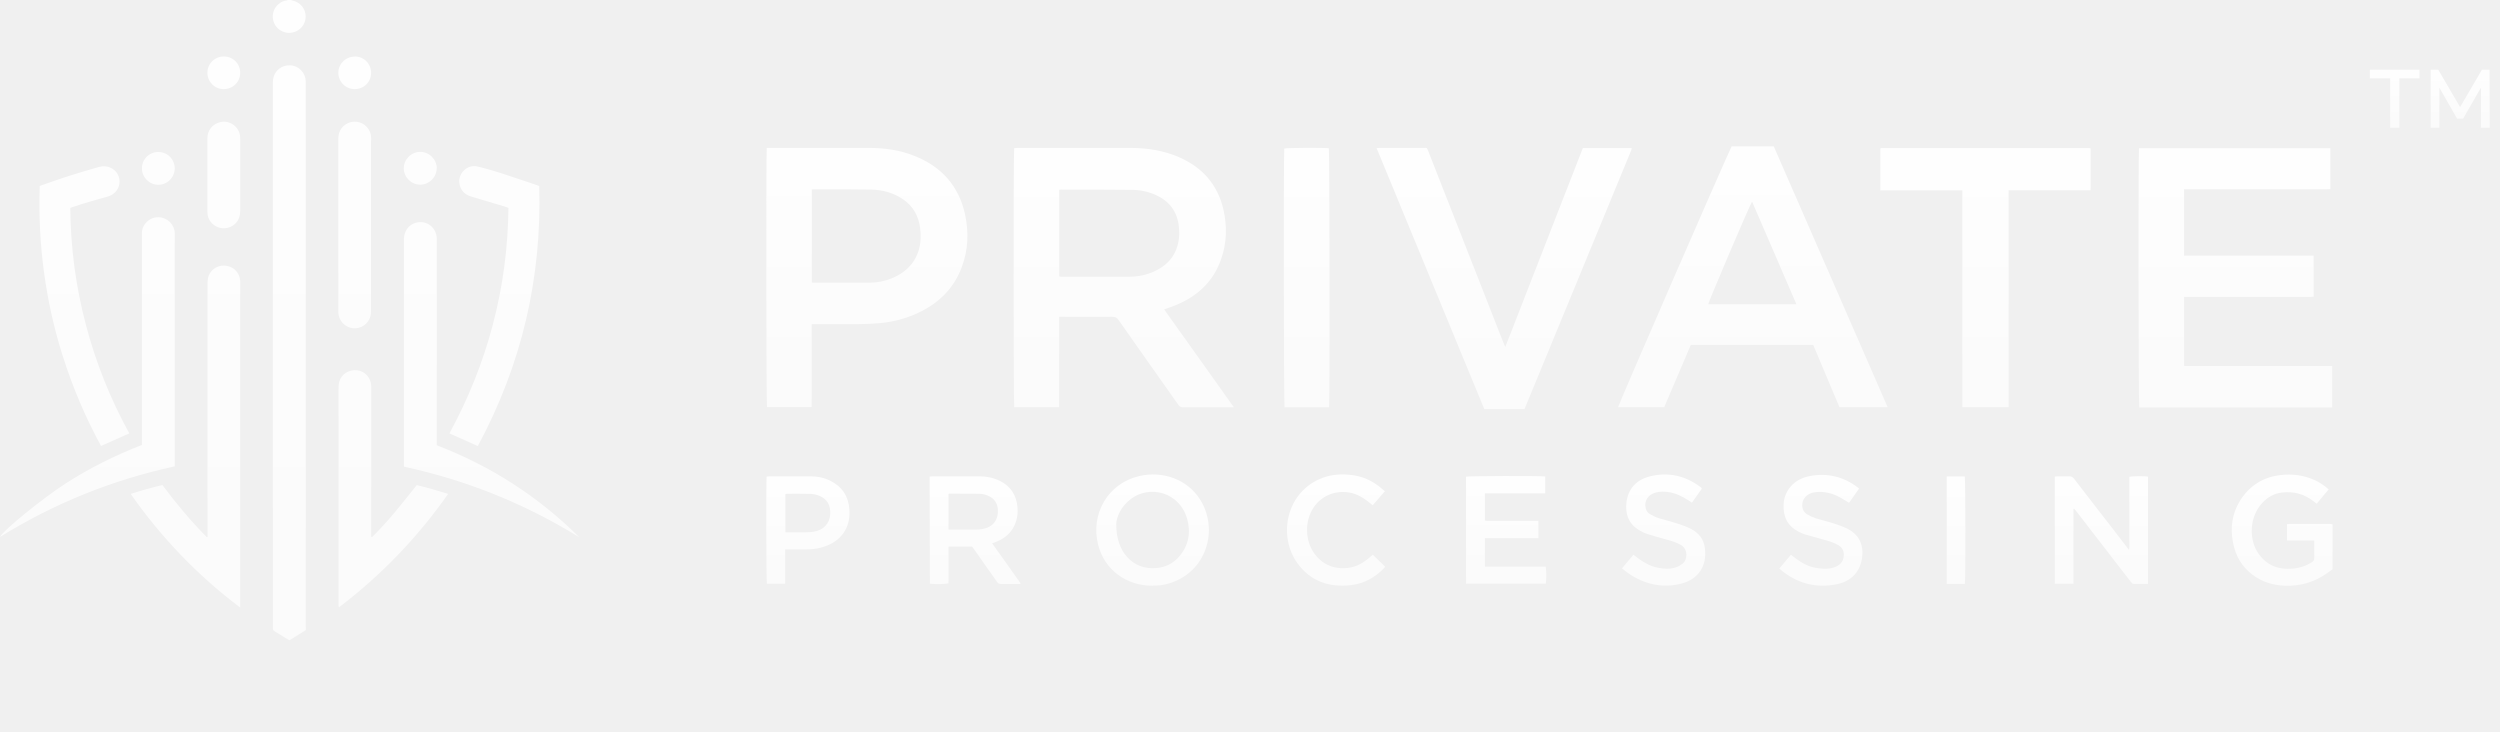
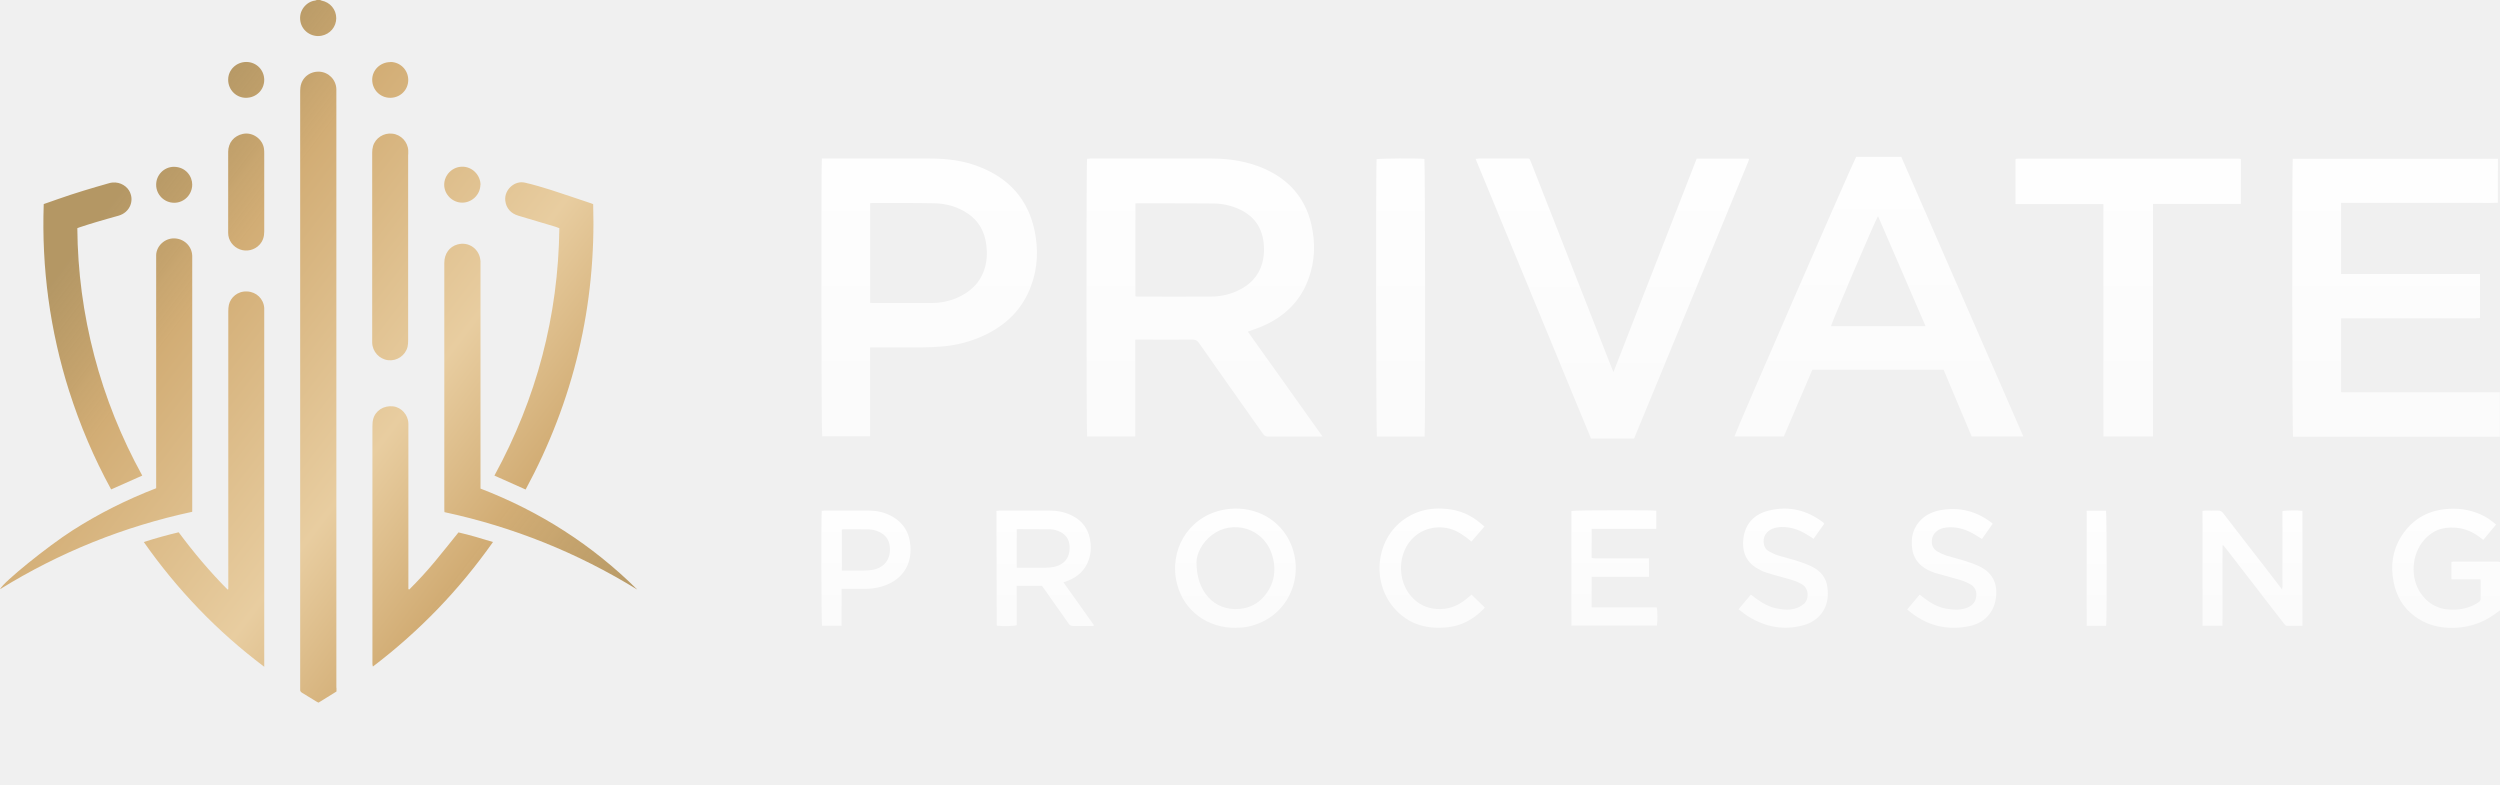
- <svg xmlns="http://www.w3.org/2000/svg" width="164" height="48" viewBox="0 0 164 48" fill="none">
-   <g clip-path="url(#clip0_216_559)">
-     <path d="M153 26.728H140.333C140.285 26.56 140.269 10.048 140.317 9.72H152.872V12.408C152.337 12.432 151.809 12.408 151.282 12.416C150.746 12.416 150.203 12.416 149.668 12.416H143.274V16.768H151.777V19.464C151.697 19.464 151.609 19.48 151.53 19.48C150.746 19.48 149.963 19.48 149.188 19.48C147.31 19.48 145.432 19.48 143.546 19.48C143.458 19.48 143.37 19.48 143.274 19.48V23.984C143.274 23.984 143.282 24 143.29 24C143.29 24 143.298 24.008 143.306 24.008C143.37 24.008 143.442 24.008 143.506 24.008C146.671 24.008 149.827 24.008 152.992 24.008V26.704L153 26.728Z" fill="url(#paint0_linear_216_559)" />
-     <path d="M153 37.352C152.88 37.44 152.76 37.52 152.648 37.608C151.809 38.2 150.882 38.464 149.859 38.424C149.084 38.392 148.381 38.168 147.765 37.704C147.062 37.176 146.647 36.456 146.487 35.6C146.295 34.616 146.423 33.672 146.966 32.816C147.59 31.832 148.493 31.28 149.651 31.16C150.395 31.08 151.122 31.176 151.809 31.48C152.153 31.632 152.465 31.84 152.76 32.104C152.497 32.416 152.241 32.72 151.977 33.04C151.905 32.984 151.841 32.936 151.777 32.888C151.162 32.408 150.459 32.216 149.683 32.312C149.164 32.376 148.74 32.624 148.389 33.008C147.582 33.888 147.478 35.376 148.181 36.352C148.716 37.096 149.468 37.376 150.363 37.304C150.834 37.272 151.274 37.128 151.673 36.872C151.769 36.808 151.817 36.744 151.817 36.624C151.809 36.288 151.817 35.944 151.817 35.608C151.817 35.568 151.817 35.52 151.809 35.456H150.027V34.384C150.083 34.384 150.139 34.368 150.195 34.368C151.082 34.368 151.961 34.368 152.848 34.368C152.904 34.368 152.96 34.384 153.016 34.4V37.368L153 37.352Z" fill="url(#paint1_linear_216_559)" />
-     <path d="M69.479 20.8V26.712H66.53C66.49 26.56 66.475 9.992 66.53 9.72C66.586 9.72 66.65 9.704 66.714 9.704C69.2 9.704 71.685 9.704 74.162 9.704C75.249 9.704 76.32 9.872 77.327 10.304C78.862 10.968 79.868 12.088 80.252 13.728C80.508 14.84 80.484 15.96 80.092 17.04C79.581 18.464 78.566 19.416 77.191 19.992C76.928 20.104 76.656 20.192 76.368 20.296C77.886 22.432 79.405 24.56 80.939 26.712C80.835 26.712 80.772 26.72 80.708 26.72C79.677 26.72 78.646 26.72 77.615 26.72C77.463 26.72 77.375 26.672 77.295 26.552C75.993 24.696 74.674 22.848 73.371 20.984C73.267 20.832 73.156 20.784 72.972 20.784C71.893 20.792 70.822 20.784 69.743 20.784C69.663 20.784 69.583 20.784 69.487 20.784L69.479 20.8ZM69.487 18.136C69.535 18.136 69.551 18.152 69.575 18.152C71.086 18.152 72.596 18.16 74.106 18.152C74.658 18.152 75.201 18.04 75.713 17.808C76.464 17.464 77.016 16.928 77.247 16.112C77.343 15.768 77.375 15.416 77.351 15.064C77.295 14.016 76.816 13.248 75.849 12.808C75.361 12.584 74.842 12.464 74.306 12.456C72.748 12.44 71.182 12.44 69.623 12.44C69.583 12.44 69.535 12.44 69.487 12.448V18.144V18.136Z" fill="url(#paint2_linear_216_559)" />
-     <path d="M113.585 9.6H116.358C118.844 15.296 121.337 20.992 123.831 26.712H120.666C120.098 25.352 119.515 23.984 118.948 22.624H110.916C110.333 23.984 109.757 25.344 109.174 26.712H106.145C106.169 26.544 113.329 10.088 113.601 9.592L113.585 9.6ZM117.845 19.96C116.87 17.704 115.903 15.472 114.936 13.224C114.776 13.456 112.075 19.8 112.059 19.96H117.845Z" fill="url(#paint3_linear_216_559)" />
-     <path d="M50.299 9.703C50.387 9.703 50.459 9.703 50.531 9.703C52.673 9.703 54.807 9.703 56.948 9.703C57.987 9.703 59.002 9.831 59.977 10.223C61.759 10.927 62.902 12.191 63.31 14.079C63.557 15.239 63.518 16.399 63.094 17.519C62.567 18.927 61.576 19.895 60.225 20.527C59.434 20.895 58.595 21.119 57.724 21.199C57.252 21.239 56.781 21.263 56.309 21.263C55.39 21.271 54.463 21.263 53.544 21.263C53.456 21.263 53.368 21.263 53.248 21.263C53.248 21.575 53.248 21.871 53.248 22.175C53.248 22.479 53.248 22.783 53.248 23.079V23.983C53.248 24.287 53.248 24.591 53.248 24.887C53.248 25.191 53.248 25.495 53.248 25.791C53.248 26.087 53.248 26.391 53.248 26.703C52.257 26.703 51.282 26.703 50.315 26.703C50.267 26.551 50.251 10.047 50.299 9.695V9.703ZM53.256 12.431V18.535C53.312 18.535 53.352 18.543 53.4 18.543C54.623 18.543 55.846 18.543 57.068 18.543C57.548 18.543 58.019 18.447 58.467 18.271C59.33 17.927 59.969 17.351 60.257 16.447C60.409 15.959 60.425 15.463 60.361 14.959C60.257 14.175 59.913 13.535 59.25 13.079C58.619 12.655 57.915 12.455 57.172 12.439C55.91 12.415 54.655 12.423 53.392 12.423C53.352 12.423 53.304 12.423 53.256 12.431Z" fill="url(#paint4_linear_216_559)" />
-     <path d="M103.835 9.712H107.016C107.016 9.712 107.032 9.728 107.032 9.736L107.04 9.752C107.032 9.792 107.016 9.84 107 9.88C104.667 15.528 102.341 21.183 100.007 26.84H97.37C95.021 21.143 92.671 15.448 90.306 9.72C90.394 9.72 90.457 9.704 90.521 9.704C91.48 9.704 92.439 9.704 93.398 9.704C93.598 9.704 93.598 9.664 93.694 9.912C95.34 14.112 96.987 18.303 98.633 22.503C98.665 22.576 98.697 22.648 98.745 22.767C100.455 18.392 102.141 14.064 103.835 9.712Z" fill="url(#paint5_linear_216_559)" />
-     <path d="M137.145 9.736V12.48H131.766V26.712H128.729V12.488H123.351V9.752C123.351 9.752 123.367 9.736 123.367 9.728C123.367 9.728 123.375 9.72 123.383 9.72C123.415 9.72 123.439 9.712 123.471 9.712C127.994 9.712 132.525 9.712 137.049 9.712C137.073 9.712 137.089 9.72 137.137 9.736H137.145Z" fill="url(#paint6_linear_216_559)" />
-     <path d="M87.189 26.72H84.264C84.216 26.56 84.2 10.08 84.248 9.744C84.4 9.696 86.869 9.68 87.173 9.728C87.221 9.88 87.237 26.336 87.189 26.72Z" fill="url(#paint7_linear_216_559)" />
-     <path d="M136.018 33.376V38.296H134.795V31.264C134.843 31.264 134.899 31.248 134.955 31.248C135.203 31.248 135.458 31.256 135.706 31.248C135.874 31.24 135.97 31.288 136.074 31.424C136.841 32.432 137.624 33.432 138.399 34.432C138.815 34.968 139.23 35.504 139.662 36.072C139.71 35.848 139.686 35.656 139.686 35.464C139.686 35.264 139.686 35.064 139.686 34.864V32.472C139.686 32.272 139.686 32.072 139.686 31.872C139.686 31.672 139.686 31.472 139.686 31.28C139.854 31.232 140.653 31.224 140.909 31.264V38.304C140.581 38.304 140.261 38.304 139.95 38.304C139.886 38.304 139.822 38.216 139.774 38.16C139.31 37.56 138.847 36.96 138.383 36.36C137.656 35.424 136.929 34.48 136.21 33.544C136.162 33.48 136.114 33.424 136.058 33.368C136.042 33.368 136.026 33.376 136.018 33.384V33.376Z" fill="url(#paint8_linear_216_559)" />
-     <path d="M66.914 38.312C66.754 38.312 66.594 38.312 66.434 38.312C66.187 38.312 65.931 38.312 65.683 38.312C65.547 38.312 65.468 38.272 65.396 38.16C64.9 37.456 64.405 36.752 63.909 36.048C63.861 35.984 63.813 35.92 63.765 35.856H62.223V38.264C62.055 38.32 61.376 38.336 61.024 38.296C61.024 38.296 61.008 38.296 61.008 38.28L61 38.264C61 36.008 60.992 33.752 60.984 31.496C60.984 31.424 60.984 31.352 60.984 31.264C61.056 31.264 61.112 31.248 61.168 31.248C62.191 31.248 63.214 31.248 64.245 31.248C64.708 31.248 65.156 31.336 65.571 31.536C66.299 31.888 66.682 32.48 66.746 33.28C66.778 33.608 66.746 33.928 66.642 34.24C66.427 34.864 65.995 35.28 65.388 35.528C65.292 35.568 65.196 35.6 65.084 35.64C65.707 36.52 66.331 37.384 66.946 38.256L66.922 38.304L66.914 38.312ZM62.223 34.744C62.295 34.744 62.351 34.744 62.399 34.744C62.934 34.744 63.478 34.744 64.013 34.744C64.157 34.744 64.309 34.728 64.453 34.704C65.132 34.584 65.499 34.112 65.46 33.424C65.436 33.032 65.252 32.736 64.9 32.56C64.7 32.456 64.485 32.4 64.261 32.392C63.621 32.392 62.982 32.392 62.335 32.384C62.303 32.384 62.263 32.384 62.223 32.4V34.752V34.744Z" fill="url(#paint9_linear_216_559)" />
-     <path d="M75.633 38.424C73.899 38.448 72.452 37.376 72.037 35.736C71.525 33.72 72.676 31.712 74.722 31.232C76.264 30.872 77.863 31.432 78.71 32.744C79.988 34.728 79.157 37.584 76.616 38.296C76.28 38.392 75.937 38.424 75.633 38.416V38.424ZM73.227 34.384C73.203 36.16 74.282 37.416 75.873 37.264C76.464 37.208 76.968 36.96 77.351 36.512C77.966 35.792 78.134 34.952 77.879 34.048C77.383 32.264 75.409 31.8 74.178 32.736C73.515 33.24 73.235 33.944 73.227 34.384Z" fill="url(#paint10_linear_216_559)" />
-     <path d="M100.918 34.175V35.303C100.631 35.303 100.335 35.303 100.047 35.303C99.752 35.303 99.456 35.303 99.16 35.303H98.297C98.001 35.303 97.714 35.303 97.41 35.303V37.167C97.626 37.184 97.842 37.167 98.058 37.167C98.281 37.167 98.497 37.167 98.721 37.167H99.408C99.632 37.167 99.848 37.167 100.071 37.167H101.39C101.446 37.336 101.454 38.023 101.406 38.288H96.171V31.271C96.323 31.224 100.95 31.207 101.366 31.256V32.367H97.41V34.144C97.594 34.191 97.794 34.16 97.986 34.167C98.177 34.167 98.369 34.167 98.561 34.167H100.91L100.918 34.175Z" fill="url(#paint11_linear_216_559)" />
-     <path d="M51.506 36.04V38.296H50.307C50.267 38.136 50.252 31.576 50.291 31.264C50.347 31.264 50.403 31.248 50.459 31.248C51.354 31.248 52.257 31.248 53.152 31.248C53.624 31.248 54.08 31.336 54.495 31.552C55.254 31.936 55.662 32.568 55.718 33.416C55.758 33.968 55.662 34.488 55.342 34.952C54.974 35.48 54.447 35.768 53.84 35.928C53.52 36.016 53.184 36.04 52.857 36.04C52.489 36.04 52.121 36.04 51.754 36.04C51.682 36.04 51.61 36.04 51.506 36.04ZM51.522 34.92C51.61 34.92 51.682 34.92 51.754 34.92C52.121 34.92 52.489 34.92 52.857 34.92C53.032 34.92 53.208 34.904 53.384 34.88C54.008 34.784 54.431 34.344 54.463 33.728C54.495 33.128 54.263 32.712 53.672 32.496C53.52 32.44 53.36 32.408 53.2 32.4C52.673 32.384 52.138 32.392 51.61 32.392C51.586 32.392 51.554 32.408 51.522 32.416V34.928V34.92Z" fill="url(#paint12_linear_216_559)" />
-     <path d="M116.75 37.264C116.998 36.976 117.237 36.688 117.485 36.392C117.589 36.472 117.685 36.544 117.773 36.616C118.172 36.912 118.596 37.16 119.099 37.248C119.499 37.32 119.907 37.352 120.298 37.224C120.642 37.112 120.898 36.912 120.946 36.52C120.985 36.2 120.89 35.936 120.602 35.768C120.306 35.592 119.987 35.496 119.659 35.408C119.243 35.288 118.82 35.176 118.404 35.056C118.252 35.008 118.101 34.936 117.957 34.864C117.237 34.472 116.966 33.896 117.006 33.064C117.046 32.28 117.581 31.44 118.748 31.224C119.899 31.016 120.954 31.272 121.889 31.992C121.905 32.008 121.921 32.024 121.952 32.056C121.737 32.36 121.521 32.664 121.297 32.984C121.225 32.936 121.153 32.896 121.089 32.856C120.674 32.584 120.234 32.368 119.731 32.296C119.459 32.256 119.187 32.256 118.916 32.32C118.54 32.416 118.276 32.688 118.236 33.016C118.196 33.32 118.284 33.576 118.556 33.744C118.732 33.848 118.924 33.936 119.115 34C119.531 34.128 119.955 34.224 120.362 34.36C120.658 34.456 120.962 34.568 121.241 34.712C121.905 35.064 122.256 35.672 122.16 36.52C122.056 37.472 121.465 38.136 120.49 38.328C119.091 38.608 117.853 38.264 116.766 37.336C116.758 37.328 116.75 37.312 116.718 37.272L116.75 37.264Z" fill="url(#paint13_linear_216_559)" />
-     <path d="M111.643 32.056C111.427 32.36 111.212 32.664 110.988 32.976C110.908 32.92 110.836 32.872 110.764 32.824C110.357 32.56 109.917 32.344 109.43 32.28C109.158 32.24 108.886 32.24 108.614 32.312C108.103 32.448 107.839 32.872 107.959 33.344C107.999 33.512 108.095 33.648 108.239 33.728C108.423 33.832 108.614 33.928 108.814 33.992C109.23 34.12 109.653 34.216 110.061 34.352C110.357 34.448 110.66 34.56 110.94 34.704C111.427 34.96 111.763 35.36 111.835 35.92C112.011 37.144 111.38 37.992 110.349 38.272C109.166 38.592 108.047 38.376 107.008 37.736C106.8 37.608 106.617 37.448 106.401 37.288C106.656 36.984 106.904 36.688 107.152 36.392C107.28 36.488 107.392 36.576 107.504 36.656C107.879 36.928 108.287 37.152 108.75 37.24C109.15 37.32 109.557 37.352 109.949 37.216C110.109 37.16 110.253 37.072 110.389 36.968C110.7 36.728 110.748 36.04 110.285 35.76C109.989 35.584 109.669 35.488 109.342 35.4C108.926 35.28 108.503 35.176 108.095 35.04C107.863 34.968 107.647 34.856 107.44 34.72C106.8 34.304 106.609 33.672 106.696 32.944C106.816 32.024 107.376 31.464 108.247 31.248C109.47 30.944 110.596 31.216 111.595 31.984C111.603 31.992 111.611 32.008 111.627 32.04L111.643 32.056Z" fill="url(#paint14_linear_216_559)" />
-     <path d="M90.857 32.216C90.577 32.536 90.322 32.84 90.05 33.144C89.922 33.04 89.81 32.944 89.69 32.856C89.291 32.56 88.859 32.336 88.348 32.288C87.397 32.192 86.517 32.64 86.062 33.472C85.543 34.432 85.662 35.696 86.366 36.496C86.781 36.976 87.309 37.232 87.948 37.272C88.627 37.312 89.203 37.096 89.722 36.672C89.842 36.576 89.962 36.48 90.058 36.392C90.322 36.656 90.585 36.904 90.865 37.176C90.849 37.2 90.817 37.248 90.777 37.288C90.186 37.888 89.482 38.288 88.635 38.384C87.197 38.552 85.974 38.144 85.103 36.936C83.84 35.168 84.36 32.416 86.534 31.44C87.165 31.152 87.828 31.08 88.515 31.144C89.339 31.216 90.05 31.528 90.665 32.072C90.721 32.12 90.777 32.168 90.841 32.216H90.857Z" fill="url(#paint15_linear_216_559)" />
-     <path d="M127.706 31.256H128.889C128.937 31.408 128.945 38.04 128.897 38.304H127.706V31.256Z" fill="url(#paint16_linear_216_559)" />
-     <path d="M19.088 0C19.088 0 19.144 0.028 19.172 0.035C19.685 0.133 20.051 0.567 20.051 1.085C20.051 1.604 19.685 2.038 19.172 2.136C18.589 2.248 18.02 1.863 17.914 1.288C17.788 0.63 18.28 0.098 18.779 0.035C18.814 0.035 18.849 0.014 18.891 0C18.954 0 19.018 0 19.088 0ZM20.058 41.118C20.058 29.249 20.058 17.387 20.058 5.518C20.058 5.455 20.058 5.392 20.058 5.322C20.037 4.762 19.594 4.313 19.046 4.285C18.469 4.257 17.991 4.643 17.914 5.21C17.9 5.322 17.9 5.441 17.9 5.56C17.9 17.401 17.9 29.242 17.9 41.076C17.9 41.118 17.9 41.167 17.9 41.209C17.886 41.307 17.935 41.363 18.013 41.412C18.294 41.58 18.575 41.762 18.856 41.93C18.898 41.958 18.947 41.979 18.997 42C19.355 41.776 19.706 41.559 20.065 41.335V41.104L20.058 41.118ZM13.564 35.236C12.51 34.171 11.547 33.023 10.654 31.819C9.952 31.987 9.27 32.176 8.574 32.4C9.572 33.828 10.661 35.152 11.856 36.398C13.051 37.645 14.337 38.786 15.757 39.857C15.757 39.731 15.757 39.654 15.757 39.584C15.757 32.61 15.757 25.628 15.757 18.654C15.757 18.57 15.757 18.486 15.757 18.402C15.714 17.863 15.293 17.45 14.738 17.422C14.161 17.394 13.747 17.786 13.648 18.227C13.62 18.36 13.613 18.493 13.613 18.626C13.613 24.081 13.613 29.536 13.613 34.991C13.613 35.068 13.613 35.145 13.613 35.222C13.599 35.222 13.585 35.236 13.571 35.243L13.564 35.236ZM11.463 30.348C11.463 25.398 11.463 20.447 11.463 15.496C11.463 15.426 11.463 15.356 11.463 15.286C11.441 14.719 10.985 14.271 10.408 14.25C9.818 14.229 9.326 14.712 9.312 15.251C9.312 15.349 9.312 15.447 9.312 15.538C9.312 20.006 9.312 24.473 9.312 28.934C9.312 29.018 9.312 29.102 9.312 29.186C7.555 29.865 5.896 30.698 4.322 31.707C2.86 32.645 0.197 34.795 0 35.222C3.563 33.016 7.372 31.476 11.463 30.593V30.334V30.348ZM28.653 29.2C28.653 29.102 28.653 29.018 28.653 28.934C28.653 24.578 28.653 20.216 28.653 15.86C28.653 15.783 28.653 15.706 28.653 15.629C28.618 14.901 27.964 14.418 27.275 14.614C26.797 14.747 26.495 15.174 26.495 15.713C26.495 20.622 26.495 25.523 26.495 30.432C26.495 30.488 26.495 30.544 26.502 30.614C30.607 31.497 34.437 33.044 38 35.243C35.315 32.575 32.195 30.572 28.653 29.207V29.2ZM24.352 35.222V34.998C24.352 31.861 24.352 28.724 24.352 25.587C24.352 25.495 24.352 25.404 24.352 25.313C24.338 24.795 23.937 24.347 23.438 24.291C22.883 24.228 22.384 24.543 22.25 25.061C22.215 25.201 22.208 25.355 22.208 25.503C22.208 30.194 22.208 34.886 22.208 39.584C22.208 39.626 22.208 39.661 22.208 39.703C22.208 39.745 22.222 39.78 22.236 39.843C25.012 37.729 27.388 35.257 29.398 32.4C28.695 32.183 28.006 31.98 27.339 31.826C26.854 32.428 26.397 33.009 25.919 33.583C25.441 34.157 24.935 34.711 24.408 35.236C24.394 35.236 24.38 35.229 24.366 35.222H24.352ZM35.358 12.198C35.301 12.177 35.266 12.156 35.231 12.149C34.437 11.883 33.643 11.61 32.842 11.351C32.328 11.19 31.815 11.036 31.295 10.917C30.677 10.777 30.066 11.351 30.129 11.981C30.178 12.443 30.459 12.765 30.923 12.898C31.661 13.115 32.399 13.339 33.13 13.556C33.2 13.578 33.27 13.605 33.355 13.64C33.291 18.892 31.998 23.808 29.482 28.43C30.101 28.703 30.705 28.976 31.345 29.263C34.219 23.92 35.554 18.241 35.372 12.198H35.358ZM4.125 23.381C4.772 25.419 5.601 27.379 6.627 29.256C7.26 28.976 7.864 28.703 8.483 28.43C7.232 26.154 6.276 23.766 5.622 21.266C4.969 18.766 4.631 16.224 4.61 13.64C4.667 13.62 4.702 13.605 4.737 13.591C5.102 13.473 5.461 13.354 5.826 13.248C6.241 13.122 6.662 13.01 7.077 12.891C7.752 12.695 8.047 11.96 7.689 11.379C7.492 11.064 7.035 10.798 6.501 10.952C5.489 11.239 4.477 11.54 3.486 11.89C3.191 11.995 2.903 12.093 2.607 12.198C2.474 16.028 2.98 19.754 4.125 23.388V23.381ZM24.345 9.236C24.345 9.159 24.345 9.082 24.345 9.005C24.324 8.487 23.916 8.046 23.396 7.99C22.883 7.927 22.384 8.249 22.243 8.739C22.208 8.858 22.194 8.991 22.194 9.117C22.194 12.877 22.194 16.645 22.194 20.405C22.194 20.433 22.194 20.454 22.194 20.482C22.208 21.021 22.616 21.469 23.15 21.532C23.677 21.588 24.169 21.252 24.303 20.734C24.331 20.608 24.338 20.482 24.338 20.349C24.338 18.493 24.338 16.631 24.338 14.775C24.338 12.926 24.338 11.085 24.338 9.236H24.345ZM15.757 9.187C15.757 9.089 15.757 8.991 15.743 8.9C15.672 8.312 15.061 7.878 14.485 8.004C13.95 8.116 13.606 8.536 13.606 9.082C13.606 10.167 13.606 11.253 13.606 12.338C13.606 12.87 13.606 13.396 13.606 13.928C13.606 14.369 13.894 14.754 14.302 14.908C14.71 15.062 15.18 14.95 15.476 14.628C15.679 14.404 15.757 14.145 15.757 13.844C15.757 13.059 15.757 12.268 15.757 11.484C15.757 10.721 15.757 9.957 15.757 9.201V9.187ZM28.653 11.05C28.653 10.461 28.154 9.957 27.564 9.964C26.973 9.964 26.488 10.461 26.488 11.043C26.488 11.624 26.98 12.114 27.564 12.114C28.147 12.114 28.639 11.631 28.646 11.05H28.653ZM10.387 12.121C10.985 12.121 11.463 11.631 11.463 11.029C11.463 10.546 11.083 9.978 10.373 9.971C9.783 9.971 9.305 10.461 9.312 11.05C9.312 11.638 9.797 12.121 10.387 12.121ZM23.284 3.711C22.686 3.711 22.201 4.173 22.194 4.762C22.194 5.364 22.665 5.847 23.27 5.847C23.867 5.847 24.345 5.378 24.345 4.783C24.345 4.187 23.881 3.711 23.284 3.704V3.711ZM13.606 4.769C13.606 5.364 14.077 5.847 14.667 5.847C15.279 5.847 15.757 5.378 15.757 4.776C15.757 4.18 15.286 3.704 14.688 3.704C14.091 3.704 13.606 4.173 13.606 4.762V4.769Z" fill="url(#paint17_linear_216_559)" />
+ <svg xmlns="http://www.w3.org/2000/svg" width="153" height="48" viewBox="0 0 153 48" fill="none">
+   <g clip-path="url(#clip0_1_957)">
+     <path d="M152.999 26.728H140.332C140.284 26.56 140.268 10.048 140.316 9.72H152.871V12.408C152.335 12.432 151.808 12.408 151.281 12.416C150.745 12.416 150.202 12.416 149.666 12.416H143.273V16.768H151.776V19.464C151.696 19.464 151.608 19.48 151.528 19.48C150.745 19.48 149.962 19.48 149.187 19.48C147.309 19.48 145.431 19.48 143.545 19.48C143.457 19.48 143.369 19.48 143.273 19.48V23.984C143.273 23.984 143.281 24 143.289 24C143.289 24 143.297 24.008 143.305 24.008C143.369 24.008 143.441 24.008 143.505 24.008C146.669 24.008 149.826 24.008 152.991 24.008V26.704L152.999 26.728Z" fill="url(#paint0_linear_1_957)" />
+     <path d="M152.999 37.352C152.88 37.44 152.76 37.52 152.648 37.608C151.809 38.2 150.882 38.464 149.859 38.424C149.084 38.392 148.38 38.168 147.765 37.704C147.062 37.176 146.646 36.456 146.486 35.6C146.294 34.616 146.422 33.672 146.966 32.816C147.589 31.832 148.492 31.28 149.651 31.16C150.394 31.08 151.121 31.176 151.809 31.48C152.152 31.632 152.464 31.84 152.76 32.104C152.496 32.416 152.24 32.72 151.976 33.04C151.905 32.984 151.841 32.936 151.777 32.888C151.161 32.408 150.458 32.216 149.683 32.312C149.163 32.376 148.74 32.624 148.388 33.008C147.581 33.888 147.477 35.376 148.18 36.352C148.716 37.096 149.467 37.376 150.362 37.304C150.834 37.272 151.273 37.128 151.673 36.872C151.769 36.808 151.817 36.744 151.817 36.624C151.809 36.288 151.817 35.944 151.817 35.608C151.817 35.568 151.817 35.52 151.809 35.456H150.027V34.384C150.082 34.384 150.138 34.368 150.194 34.368C151.081 34.368 151.96 34.368 152.848 34.368C152.904 34.368 152.959 34.384 153.015 34.4V37.368L152.999 37.352Z" fill="url(#paint1_linear_1_957)" />
+     <path d="M69.479 20.8V26.712H66.53C66.49 26.56 66.474 9.992 66.53 9.72C66.586 9.72 66.65 9.704 66.714 9.704C69.2 9.704 71.685 9.704 74.162 9.704C75.249 9.704 76.32 9.872 77.327 10.304C78.862 10.968 79.868 12.088 80.252 13.728C80.508 14.84 80.484 15.96 80.092 17.04C79.581 18.464 78.566 19.416 77.191 19.992C76.927 20.104 76.656 20.192 76.368 20.296C77.886 22.432 79.405 24.56 80.939 26.712C80.835 26.712 80.772 26.72 80.707 26.72C79.677 26.72 78.646 26.72 77.615 26.72C77.463 26.72 77.375 26.672 77.295 26.552C75.993 24.696 74.674 22.848 73.371 20.984C73.267 20.832 73.155 20.784 72.972 20.784C71.893 20.792 70.822 20.784 69.743 20.784C69.663 20.784 69.583 20.784 69.487 20.784L69.479 20.8ZM69.487 18.136C69.535 18.136 69.551 18.152 69.575 18.152C71.086 18.152 72.596 18.16 74.106 18.152C74.658 18.152 75.201 18.04 75.713 17.808C76.464 17.464 77.015 16.928 77.247 16.112C77.343 15.768 77.375 15.416 77.351 15.064C77.295 14.016 76.816 13.248 75.849 12.808C75.361 12.584 74.842 12.464 74.306 12.456C72.748 12.44 71.181 12.44 69.623 12.44C69.583 12.44 69.535 12.44 69.487 12.448V18.144V18.136Z" fill="url(#paint2_linear_1_957)" />
+     <path d="M113.585 9.6H116.358C118.843 15.296 121.337 20.992 123.83 26.712H120.665C120.098 25.352 119.515 23.984 118.947 22.624H110.916C110.332 23.984 109.757 25.344 109.173 26.712H106.145C106.169 26.544 113.329 10.088 113.601 9.592L113.585 9.6ZM117.844 19.96C116.869 17.704 115.902 15.472 114.935 13.224C114.776 13.456 112.074 19.8 112.058 19.96H117.844Z" fill="url(#paint3_linear_1_957)" />
+     <path d="M50.298 9.704C50.386 9.704 50.458 9.704 50.53 9.704C52.672 9.704 54.806 9.704 56.947 9.704C57.986 9.704 59.001 9.832 59.976 10.224C61.758 10.928 62.901 12.192 63.309 14.08C63.557 15.24 63.517 16.4 63.093 17.52C62.566 18.928 61.575 19.896 60.224 20.528C59.433 20.896 58.594 21.12 57.723 21.2C57.251 21.24 56.78 21.264 56.308 21.264C55.389 21.272 54.462 21.264 53.543 21.264C53.455 21.264 53.367 21.264 53.247 21.264C53.247 21.576 53.247 21.872 53.247 22.176C53.247 22.48 53.247 22.784 53.247 23.08V23.984C53.247 24.288 53.247 24.592 53.247 24.888C53.247 25.192 53.247 25.496 53.247 25.792C53.247 26.088 53.247 26.392 53.247 26.704C52.256 26.704 51.282 26.704 50.315 26.704C50.267 26.552 50.251 10.048 50.298 9.696V9.704ZM53.255 12.432V18.536C53.311 18.536 53.351 18.544 53.399 18.544C54.622 18.544 55.845 18.544 57.067 18.544C57.547 18.544 58.018 18.448 58.466 18.272C59.329 17.928 59.968 17.352 60.256 16.448C60.408 15.96 60.424 15.464 60.36 14.96C60.256 14.176 59.912 13.536 59.249 13.08C58.618 12.656 57.914 12.456 57.171 12.44C55.909 12.416 54.654 12.424 53.391 12.424C53.351 12.424 53.303 12.424 53.255 12.432Z" fill="url(#paint4_linear_1_957)" />
+     <path d="M103.835 9.712H107.015C107.015 9.712 107.031 9.728 107.031 9.736L107.039 9.752C107.031 9.792 107.015 9.84 106.999 9.88C104.666 15.528 102.34 21.184 100.007 26.84H97.369C95.02 21.144 92.67 15.448 90.305 9.72C90.393 9.72 90.457 9.704 90.52 9.704C91.48 9.704 92.439 9.704 93.397 9.704C93.597 9.704 93.597 9.664 93.693 9.912C95.339 14.112 96.986 18.304 98.632 22.504C98.664 22.576 98.696 22.648 98.744 22.768C100.454 18.392 102.14 14.064 103.835 9.712Z" fill="url(#paint5_linear_1_957)" />
+     <path d="M137.143 9.736V12.48H131.765V26.712H128.728V12.488H123.35V9.752C123.35 9.752 123.366 9.736 123.366 9.728C123.366 9.728 123.374 9.72 123.382 9.72C123.414 9.72 123.438 9.712 123.469 9.712C127.993 9.712 132.524 9.712 137.047 9.712C137.071 9.712 137.087 9.72 137.135 9.736H137.143Z" fill="url(#paint6_linear_1_957)" />
+     <path d="M87.189 26.72H84.264C84.216 26.56 84.2 10.08 84.248 9.744C84.4 9.696 86.869 9.68 87.173 9.728C87.221 9.88 87.237 26.336 87.189 26.72Z" fill="url(#paint7_linear_1_957)" />
+     <path d="M136.018 33.376V38.296H134.795V31.264C134.843 31.264 134.899 31.248 134.955 31.248C135.202 31.248 135.458 31.256 135.706 31.248C135.874 31.24 135.97 31.288 136.074 31.424C136.841 32.432 137.624 33.432 138.399 34.432C138.815 34.968 139.23 35.504 139.662 36.072C139.71 35.848 139.686 35.656 139.686 35.464C139.686 35.264 139.686 35.064 139.686 34.864V32.472C139.686 32.272 139.686 32.072 139.686 31.872C139.686 31.672 139.686 31.472 139.686 31.28C139.854 31.232 140.653 31.224 140.909 31.264V38.304C140.581 38.304 140.261 38.304 139.95 38.304C139.886 38.304 139.822 38.216 139.774 38.16C139.31 37.56 138.847 36.96 138.383 36.36C137.656 35.424 136.929 34.48 136.209 33.544C136.161 33.48 136.114 33.424 136.058 33.368C136.042 33.368 136.026 33.376 136.018 33.384V33.376Z" fill="url(#paint8_linear_1_957)" />
+     <path d="M66.914 38.312C66.754 38.312 66.594 38.312 66.435 38.312C66.187 38.312 65.931 38.312 65.683 38.312C65.548 38.312 65.468 38.272 65.396 38.16C64.9 37.456 64.405 36.752 63.909 36.048C63.861 35.984 63.813 35.92 63.766 35.856H62.223V38.264C62.055 38.32 61.376 38.336 61.024 38.296C61.024 38.296 61.008 38.296 61.008 38.28L61 38.264C61 36.008 60.992 33.752 60.984 31.496C60.984 31.424 60.984 31.352 60.984 31.264C61.056 31.264 61.112 31.248 61.168 31.248C62.191 31.248 63.214 31.248 64.245 31.248C64.709 31.248 65.156 31.336 65.572 31.536C66.299 31.888 66.682 32.48 66.746 33.28C66.778 33.608 66.746 33.928 66.642 34.24C66.427 34.864 65.995 35.28 65.388 35.528C65.292 35.568 65.196 35.6 65.084 35.64C65.707 36.52 66.331 37.384 66.946 38.256L66.922 38.304L66.914 38.312ZM62.223 34.744C62.295 34.744 62.351 34.744 62.399 34.744C62.934 34.744 63.478 34.744 64.013 34.744C64.157 34.744 64.309 34.728 64.453 34.704C65.132 34.584 65.5 34.112 65.46 33.424C65.436 33.032 65.252 32.736 64.9 32.56C64.701 32.456 64.485 32.4 64.261 32.392C63.622 32.392 62.982 32.392 62.335 32.384C62.303 32.384 62.263 32.384 62.223 32.4V34.752V34.744Z" fill="url(#paint9_linear_1_957)" />
+     <path d="M75.631 38.424C73.897 38.448 72.451 37.376 72.035 35.736C71.524 33.72 72.674 31.712 74.72 31.232C76.263 30.872 77.861 31.432 78.708 32.744C79.987 34.728 79.156 37.584 76.614 38.296C76.279 38.392 75.935 38.424 75.631 38.416V38.424ZM73.226 34.384C73.202 36.16 74.281 37.416 75.871 37.264C76.462 37.208 76.966 36.96 77.35 36.512C77.965 35.792 78.133 34.952 77.877 34.048C77.382 32.264 75.407 31.8 74.177 32.736C73.513 33.24 73.234 33.944 73.226 34.384Z" fill="url(#paint10_linear_1_957)" />
+     <path d="M100.917 34.176V35.304C100.629 35.304 100.334 35.304 100.046 35.304C99.75 35.304 99.454 35.304 99.159 35.304H98.296C98 35.304 97.712 35.304 97.409 35.304V37.168C97.624 37.184 97.84 37.168 98.056 37.168C98.28 37.168 98.496 37.168 98.719 37.168H99.406C99.63 37.168 99.846 37.168 100.07 37.168H101.388C101.444 37.336 101.452 38.024 101.404 38.288H96.17V31.272C96.322 31.224 100.949 31.208 101.364 31.256V32.368H97.409V34.144C97.592 34.192 97.792 34.16 97.984 34.168C98.176 34.168 98.368 34.168 98.559 34.168H100.909L100.917 34.176Z" fill="url(#paint11_linear_1_957)" />
+     <path d="M51.505 36.04V38.296H50.307C50.267 38.136 50.251 31.576 50.291 31.264C50.347 31.264 50.403 31.248 50.459 31.248C51.354 31.248 52.257 31.248 53.152 31.248C53.623 31.248 54.079 31.336 54.494 31.552C55.254 31.936 55.661 32.568 55.717 33.416C55.757 33.968 55.661 34.488 55.341 34.952C54.974 35.48 54.446 35.768 53.839 35.928C53.519 36.016 53.184 36.04 52.856 36.04C52.488 36.04 52.121 36.04 51.753 36.04C51.681 36.04 51.609 36.04 51.505 36.04ZM51.521 34.92C51.609 34.92 51.681 34.92 51.753 34.92C52.121 34.92 52.488 34.92 52.856 34.92C53.032 34.92 53.208 34.904 53.383 34.88C54.007 34.784 54.43 34.344 54.462 33.728C54.494 33.128 54.263 32.712 53.671 32.496C53.519 32.44 53.359 32.408 53.2 32.4C52.672 32.384 52.137 32.392 51.609 32.392C51.585 32.392 51.553 32.408 51.521 32.416V34.928V34.92Z" fill="url(#paint12_linear_1_957)" />
+     <path d="M116.749 37.264C116.996 36.976 117.236 36.688 117.484 36.392C117.588 36.472 117.684 36.544 117.772 36.616C118.171 36.912 118.595 37.16 119.098 37.248C119.498 37.32 119.905 37.352 120.297 37.224C120.641 37.112 120.896 36.912 120.944 36.52C120.984 36.2 120.888 35.936 120.601 35.768C120.305 35.592 119.985 35.496 119.658 35.408C119.242 35.288 118.819 35.176 118.403 35.056C118.251 35.008 118.099 34.936 117.956 34.864C117.236 34.472 116.965 33.896 117.004 33.064C117.044 32.28 117.58 31.44 118.747 31.224C119.897 31.016 120.952 31.272 121.887 31.992C121.903 32.008 121.919 32.024 121.951 32.056C121.736 32.36 121.52 32.664 121.296 32.984C121.224 32.936 121.152 32.896 121.088 32.856C120.673 32.584 120.233 32.368 119.73 32.296C119.458 32.256 119.186 32.256 118.914 32.32C118.539 32.416 118.275 32.688 118.235 33.016C118.195 33.32 118.283 33.576 118.555 33.744C118.731 33.848 118.922 33.936 119.114 34C119.53 34.128 119.953 34.224 120.361 34.36C120.657 34.456 120.96 34.568 121.24 34.712C121.903 35.064 122.255 35.672 122.159 36.52C122.055 37.472 121.464 38.136 120.489 38.328C119.09 38.608 117.852 38.264 116.765 37.336C116.757 37.328 116.749 37.312 116.717 37.272L116.749 37.264Z" fill="url(#paint13_linear_1_957)" />
+     <path d="M111.643 32.056C111.427 32.36 111.211 32.664 110.988 32.976C110.908 32.92 110.836 32.872 110.764 32.824C110.356 32.56 109.917 32.344 109.429 32.28C109.158 32.24 108.886 32.24 108.614 32.312C108.103 32.448 107.839 32.872 107.959 33.344C107.999 33.512 108.095 33.648 108.238 33.728C108.422 33.832 108.614 33.928 108.814 33.992C109.229 34.12 109.653 34.216 110.061 34.352C110.356 34.448 110.66 34.56 110.94 34.704C111.427 34.96 111.763 35.36 111.835 35.92C112.011 37.144 111.379 37.992 110.348 38.272C109.166 38.592 108.047 38.376 107.008 37.736C106.8 37.608 106.616 37.448 106.4 37.288C106.656 36.984 106.904 36.688 107.152 36.392C107.279 36.488 107.391 36.576 107.503 36.656C107.879 36.928 108.286 37.152 108.75 37.24C109.15 37.32 109.557 37.352 109.949 37.216C110.109 37.16 110.252 37.072 110.388 36.968C110.7 36.728 110.748 36.04 110.284 35.76C109.989 35.584 109.669 35.488 109.341 35.4C108.926 35.28 108.502 35.176 108.095 35.04C107.863 34.968 107.647 34.856 107.439 34.72C106.8 34.304 106.608 33.672 106.696 32.944C106.816 32.024 107.375 31.464 108.246 31.248C109.469 30.944 110.596 31.216 111.595 31.984C111.603 31.992 111.611 32.008 111.627 32.04L111.643 32.056Z" fill="url(#paint14_linear_1_957)" />
+     <path d="M90.856 32.216C90.577 32.536 90.321 32.84 90.049 33.144C89.921 33.04 89.81 32.944 89.69 32.856C89.29 32.56 88.859 32.336 88.347 32.288C87.396 32.192 86.517 32.64 86.062 33.472C85.542 34.432 85.662 35.696 86.365 36.496C86.781 36.976 87.308 37.232 87.948 37.272C88.627 37.312 89.202 37.096 89.722 36.672C89.842 36.576 89.962 36.48 90.057 36.392C90.321 36.656 90.585 36.904 90.865 37.176C90.849 37.2 90.817 37.248 90.777 37.288C90.185 37.888 89.482 38.288 88.635 38.384C87.196 38.552 85.974 38.144 85.103 36.936C83.84 35.168 84.359 32.416 86.533 31.44C87.164 31.152 87.828 31.08 88.515 31.144C89.338 31.216 90.049 31.528 90.665 32.072C90.721 32.12 90.777 32.168 90.841 32.216H90.856Z" fill="url(#paint15_linear_1_957)" />
+     <path d="M127.705 31.256H128.888C128.936 31.408 128.944 38.04 128.896 38.304H127.705V31.256Z" fill="url(#paint16_linear_1_957)" />
+     <path d="M19.59 0C19.59 0 19.648 0.029 19.677 0.036C20.203 0.136 20.578 0.581 20.578 1.111C20.578 1.642 20.203 2.086 19.677 2.187C19.078 2.301 18.494 1.907 18.386 1.319C18.256 0.645 18.761 0.1 19.273 0.036C19.309 0.036 19.345 0.014 19.388 0C19.453 0 19.518 0 19.59 0ZM20.585 42.097C20.585 29.945 20.585 17.801 20.585 5.649C20.585 5.585 20.585 5.52 20.585 5.448C20.564 4.875 20.11 4.416 19.547 4.387C18.955 4.359 18.465 4.753 18.386 5.334C18.371 5.448 18.371 5.57 18.371 5.692C18.371 17.815 18.371 29.938 18.371 42.054C18.371 42.097 18.371 42.147 18.371 42.19C18.357 42.29 18.407 42.348 18.487 42.398C18.775 42.57 19.064 42.756 19.352 42.928C19.395 42.957 19.446 42.978 19.496 43C19.864 42.771 20.225 42.548 20.593 42.319V42.082L20.585 42.097ZM13.921 36.075C12.839 34.985 11.851 33.809 10.935 32.576C10.213 32.748 9.514 32.942 8.8 33.171C9.824 34.634 10.942 35.989 12.168 37.265C13.394 38.541 14.714 39.709 16.171 40.806C16.171 40.677 16.171 40.598 16.171 40.527C16.171 33.386 16.171 26.239 16.171 19.098C16.171 19.012 16.171 18.926 16.171 18.84C16.128 18.288 15.695 17.865 15.125 17.837C14.534 17.808 14.108 18.209 14.007 18.661C13.979 18.797 13.971 18.933 13.971 19.07C13.971 24.654 13.971 30.239 13.971 35.824C13.971 35.903 13.971 35.981 13.971 36.06C13.957 36.06 13.943 36.075 13.928 36.082L13.921 36.075ZM11.764 31.071C11.764 26.002 11.764 20.934 11.764 15.865C11.764 15.793 11.764 15.722 11.764 15.65C11.743 15.069 11.274 14.611 10.682 14.589C10.076 14.568 9.571 15.062 9.557 15.614C9.557 15.715 9.557 15.815 9.557 15.908C9.557 20.482 9.557 25.056 9.557 29.622C9.557 29.709 9.557 29.795 9.557 29.881C7.754 30.576 6.052 31.429 4.436 32.462C2.936 33.422 0.202 35.623 0 36.06C3.657 33.802 7.566 32.225 11.764 31.322V31.056V31.071ZM29.407 29.895C29.407 29.795 29.407 29.709 29.407 29.622C29.407 25.163 29.407 20.697 29.407 16.238C29.407 16.159 29.407 16.08 29.407 16.001C29.371 15.256 28.7 14.761 27.993 14.962C27.503 15.098 27.192 15.535 27.192 16.087C27.192 21.113 27.192 26.131 27.192 31.157C27.192 31.214 27.192 31.271 27.2 31.343C31.412 32.246 35.343 33.831 39 36.082C36.245 33.35 33.042 31.3 29.407 29.902V29.895ZM24.993 36.06V35.831C24.993 32.619 24.993 29.407 24.993 26.196C24.993 26.102 24.993 26.009 24.993 25.916C24.978 25.386 24.567 24.927 24.055 24.869C23.485 24.805 22.973 25.128 22.836 25.658C22.8 25.801 22.793 25.959 22.793 26.11C22.793 30.913 22.793 35.716 22.793 40.527C22.793 40.57 22.793 40.605 22.793 40.649C22.793 40.692 22.807 40.727 22.822 40.792C25.671 38.627 28.109 36.096 30.171 33.171C29.45 32.949 28.743 32.741 28.058 32.583C27.56 33.2 27.091 33.795 26.601 34.383C26.111 34.971 25.591 35.537 25.05 36.075C25.036 36.075 25.021 36.068 25.007 36.06H24.993ZM36.288 12.489C36.23 12.467 36.194 12.445 36.158 12.438C35.343 12.166 34.528 11.886 33.706 11.621C33.179 11.456 32.653 11.298 32.119 11.177C31.484 11.033 30.857 11.621 30.922 12.266C30.972 12.739 31.261 13.069 31.737 13.205C32.494 13.428 33.251 13.657 34.002 13.879C34.074 13.901 34.146 13.93 34.232 13.965C34.167 19.342 32.84 24.375 30.258 29.106C30.893 29.386 31.513 29.666 32.169 29.959C35.12 24.489 36.49 18.675 36.302 12.489H36.288ZM4.234 23.938C4.898 26.024 5.749 28.031 6.802 29.952C7.451 29.666 8.071 29.386 8.706 29.106C7.422 26.776 6.441 24.332 5.77 21.772C5.099 19.213 4.753 16.611 4.732 13.965C4.789 13.944 4.825 13.93 4.861 13.915C5.237 13.793 5.604 13.671 5.979 13.564C6.405 13.435 6.838 13.32 7.263 13.198C7.956 12.998 8.259 12.245 7.891 11.65C7.689 11.327 7.22 11.055 6.672 11.212C5.633 11.506 4.595 11.815 3.578 12.173C3.275 12.281 2.979 12.381 2.676 12.489C2.539 16.41 3.058 20.224 4.234 23.945V23.938ZM24.985 9.456C24.985 9.377 24.985 9.298 24.985 9.219C24.964 8.689 24.545 8.237 24.012 8.18C23.485 8.115 22.973 8.445 22.829 8.947C22.793 9.069 22.778 9.205 22.778 9.334C22.778 13.184 22.778 17.041 22.778 20.891C22.778 20.919 22.778 20.941 22.778 20.97C22.793 21.521 23.211 21.98 23.759 22.045C24.3 22.102 24.805 21.758 24.942 21.228C24.971 21.099 24.978 20.97 24.978 20.833C24.978 18.933 24.978 17.026 24.978 15.127C24.978 13.234 24.978 11.349 24.978 9.456H24.985ZM16.171 9.406C16.171 9.305 16.171 9.205 16.157 9.112C16.085 8.51 15.457 8.065 14.866 8.194C14.318 8.309 13.964 8.739 13.964 9.298C13.964 10.409 13.964 11.521 13.964 12.632C13.964 13.177 13.964 13.714 13.964 14.259C13.964 14.711 14.26 15.105 14.678 15.263C15.097 15.421 15.58 15.306 15.883 14.976C16.092 14.747 16.171 14.482 16.171 14.173C16.171 13.37 16.171 12.56 16.171 11.757C16.171 10.976 16.171 10.194 16.171 9.42V9.406ZM29.407 11.313C29.407 10.711 28.895 10.194 28.289 10.202C27.683 10.202 27.185 10.711 27.185 11.306C27.185 11.901 27.69 12.402 28.289 12.402C28.888 12.402 29.392 11.908 29.4 11.313H29.407ZM10.661 12.41C11.274 12.41 11.764 11.908 11.764 11.291C11.764 10.797 11.375 10.216 10.646 10.209C10.04 10.209 9.55 10.711 9.557 11.313C9.557 11.915 10.055 12.41 10.661 12.41ZM23.896 3.8C23.283 3.8 22.785 4.273 22.778 4.875C22.778 5.492 23.262 5.986 23.882 5.986C24.495 5.986 24.985 5.506 24.985 4.896C24.985 4.287 24.509 3.8 23.896 3.792V3.8ZM13.964 4.882C13.964 5.492 14.447 5.986 15.053 5.986C15.681 5.986 16.171 5.506 16.171 4.889C16.171 4.28 15.688 3.792 15.075 3.792C14.462 3.792 13.964 4.273 13.964 4.875V4.882Z" fill="url(#paint17_linear_1_957)" />
  </g>
-   <path d="M159.449 8.381V4.574H159.951L161.383 7.026L162.814 4.574H163.317L163.327 8.381H162.748V5.752L161.581 7.782H161.185L160.023 5.752V8.381H159.449ZM156.794 8.381V5.143H155.464V4.574H158.718V5.143H157.398V8.381H156.794Z" fill="url(#paint18_linear_216_559)" />
  <defs>
-     <linearGradient id="paint0_linear_216_559" x1="146.644" y1="6.008" x2="146.644" y2="26.728" gradientUnits="userSpaceOnUse">
+     <linearGradient id="paint0_linear_1_957" x1="146.643" y1="6.008" x2="146.643" y2="26.728" gradientUnits="userSpaceOnUse">
      <stop stop-color="white" />
      <stop offset="1" stop-color="white" stop-opacity="0.7" />
    </linearGradient>
-     <linearGradient id="paint1_linear_216_559" x1="149.709" y1="29.541" x2="149.709" y2="38.428" gradientUnits="userSpaceOnUse">
+     <linearGradient id="paint1_linear_1_957" x1="149.709" y1="29.541" x2="149.709" y2="38.428" gradientUnits="userSpaceOnUse">
      <stop stop-color="white" />
      <stop offset="1" stop-color="white" stop-opacity="0.7" />
    </linearGradient>
-     <linearGradient id="paint2_linear_216_559" x1="73.717" y1="5.99" x2="73.717" y2="26.72" gradientUnits="userSpaceOnUse">
+     <linearGradient id="paint2_linear_1_957" x1="73.717" y1="5.99" x2="73.717" y2="26.72" gradientUnits="userSpaceOnUse">
      <stop stop-color="white" />
      <stop offset="1" stop-color="white" stop-opacity="0.7" />
    </linearGradient>
-     <linearGradient id="paint3_linear_216_559" x1="114.988" y1="5.855" x2="114.988" y2="26.712" gradientUnits="userSpaceOnUse">
+     <linearGradient id="paint3_linear_1_957" x1="114.987" y1="5.856" x2="114.987" y2="26.712" gradientUnits="userSpaceOnUse">
      <stop stop-color="white" />
      <stop offset="1" stop-color="white" stop-opacity="0.7" />
    </linearGradient>
-     <linearGradient id="paint4_linear_216_559" x1="56.867" y1="5.983" x2="56.867" y2="26.703" gradientUnits="userSpaceOnUse">
+     <linearGradient id="paint4_linear_1_957" x1="56.866" y1="5.984" x2="56.866" y2="26.704" gradientUnits="userSpaceOnUse">
      <stop stop-color="white" />
      <stop offset="1" stop-color="white" stop-opacity="0.7" />
    </linearGradient>
-     <linearGradient id="paint5_linear_216_559" x1="98.673" y1="5.961" x2="98.673" y2="26.84" gradientUnits="userSpaceOnUse">
+     <linearGradient id="paint5_linear_1_957" x1="98.672" y1="5.961" x2="98.672" y2="26.84" gradientUnits="userSpaceOnUse">
      <stop stop-color="white" />
      <stop offset="1" stop-color="white" stop-opacity="0.7" />
    </linearGradient>
-     <linearGradient id="paint6_linear_216_559" x1="130.248" y1="6.002" x2="130.248" y2="26.712" gradientUnits="userSpaceOnUse">
+     <linearGradient id="paint6_linear_1_957" x1="130.246" y1="6.002" x2="130.246" y2="26.712" gradientUnits="userSpaceOnUse">
      <stop stop-color="white" />
      <stop offset="1" stop-color="white" stop-opacity="0.7" />
    </linearGradient>
-     <linearGradient id="paint7_linear_216_559" x1="85.718" y1="5.984" x2="85.718" y2="26.72" gradientUnits="userSpaceOnUse">
+     <linearGradient id="paint7_linear_1_957" x1="85.718" y1="5.984" x2="85.718" y2="26.72" gradientUnits="userSpaceOnUse">
      <stop stop-color="white" />
      <stop offset="1" stop-color="white" stop-opacity="0.7" />
    </linearGradient>
-     <linearGradient id="paint8_linear_216_559" x1="137.852" y1="29.696" x2="137.852" y2="38.304" gradientUnits="userSpaceOnUse">
+     <linearGradient id="paint8_linear_1_957" x1="137.852" y1="29.696" x2="137.852" y2="38.304" gradientUnits="userSpaceOnUse">
      <stop stop-color="white" />
      <stop offset="1" stop-color="white" stop-opacity="0.7" />
    </linearGradient>
-     <linearGradient id="paint9_linear_216_559" x1="63.965" y1="29.705" x2="63.965" y2="38.318" gradientUnits="userSpaceOnUse">
+     <linearGradient id="paint9_linear_1_957" x1="63.965" y1="29.705" x2="63.965" y2="38.318" gradientUnits="userSpaceOnUse">
      <stop stop-color="white" />
      <stop offset="1" stop-color="white" stop-opacity="0.7" />
    </linearGradient>
-     <linearGradient id="paint10_linear_216_559" x1="75.609" y1="29.532" x2="75.609" y2="38.424" gradientUnits="userSpaceOnUse">
+     <linearGradient id="paint10_linear_1_957" x1="75.608" y1="29.532" x2="75.608" y2="38.425" gradientUnits="userSpaceOnUse">
      <stop stop-color="white" />
      <stop offset="1" stop-color="white" stop-opacity="0.7" />
    </linearGradient>
-     <linearGradient id="paint11_linear_216_559" x1="98.804" y1="29.686" x2="98.804" y2="38.288" gradientUnits="userSpaceOnUse">
+     <linearGradient id="paint11_linear_1_957" x1="98.803" y1="29.686" x2="98.803" y2="38.288" gradientUnits="userSpaceOnUse">
      <stop stop-color="white" />
      <stop offset="1" stop-color="white" stop-opacity="0.7" />
    </linearGradient>
-     <linearGradient id="paint12_linear_216_559" x1="52.997" y1="29.71" x2="52.997" y2="38.296" gradientUnits="userSpaceOnUse">
+     <linearGradient id="paint12_linear_1_957" x1="52.997" y1="29.71" x2="52.997" y2="38.296" gradientUnits="userSpaceOnUse">
      <stop stop-color="white" />
      <stop offset="1" stop-color="white" stop-opacity="0.7" />
    </linearGradient>
-     <linearGradient id="paint13_linear_216_559" x1="119.447" y1="29.568" x2="119.447" y2="38.423" gradientUnits="userSpaceOnUse">
+     <linearGradient id="paint13_linear_1_957" x1="119.446" y1="29.568" x2="119.446" y2="38.423" gradientUnits="userSpaceOnUse">
      <stop stop-color="white" />
      <stop offset="1" stop-color="white" stop-opacity="0.7" />
    </linearGradient>
-     <linearGradient id="paint14_linear_216_559" x1="109.133" y1="29.534" x2="109.133" y2="38.418" gradientUnits="userSpaceOnUse">
+     <linearGradient id="paint14_linear_1_957" x1="109.132" y1="29.535" x2="109.132" y2="38.419" gradientUnits="userSpaceOnUse">
      <stop stop-color="white" />
      <stop offset="1" stop-color="white" stop-opacity="0.7" />
    </linearGradient>
-     <linearGradient id="paint15_linear_216_559" x1="87.646" y1="29.529" x2="87.646" y2="38.42" gradientUnits="userSpaceOnUse">
+     <linearGradient id="paint15_linear_1_957" x1="87.645" y1="29.53" x2="87.645" y2="38.42" gradientUnits="userSpaceOnUse">
      <stop stop-color="white" />
      <stop offset="1" stop-color="white" stop-opacity="0.7" />
    </linearGradient>
-     <linearGradient id="paint16_linear_216_559" x1="128.318" y1="29.718" x2="128.318" y2="38.304" gradientUnits="userSpaceOnUse">
+     <linearGradient id="paint16_linear_1_957" x1="128.317" y1="29.718" x2="128.317" y2="38.304" gradientUnits="userSpaceOnUse">
      <stop stop-color="white" />
      <stop offset="1" stop-color="white" stop-opacity="0.7" />
    </linearGradient>
-     <linearGradient id="paint17_linear_216_559" x1="19" y1="-9.167" x2="19" y2="42" gradientUnits="userSpaceOnUse">
-       <stop stop-color="white" />
-       <stop offset="1" stop-color="white" stop-opacity="0.7" />
+     <linearGradient id="paint17_linear_1_957" x1="33.044" y1="46.067" x2="0.244" y2="21.16" gradientUnits="userSpaceOnUse">
+       <stop stop-color="#AD8D55" stop-opacity="0.9" />
+       <stop offset="0.26" stop-color="#D2AD75" />
+       <stop offset="0.466" stop-color="#E8CDA0" />
+       <stop offset="0.812" stop-color="#D2AD75" />
+       <stop offset="1" stop-color="#AD8D55" stop-opacity="0.9" />
    </linearGradient>
-     <linearGradient id="paint18_linear_216_559" x1="159.396" y1="3.743" x2="159.396" y2="8.381" gradientUnits="userSpaceOnUse">
-       <stop stop-color="white" />
-       <stop offset="1" stop-color="white" stop-opacity="0.7" />
-     </linearGradient>
-     <clipPath id="clip0_216_559">
+     <clipPath id="clip0_1_957">
      <rect width="153" height="48" fill="white" />
    </clipPath>
  </defs>
</svg>
